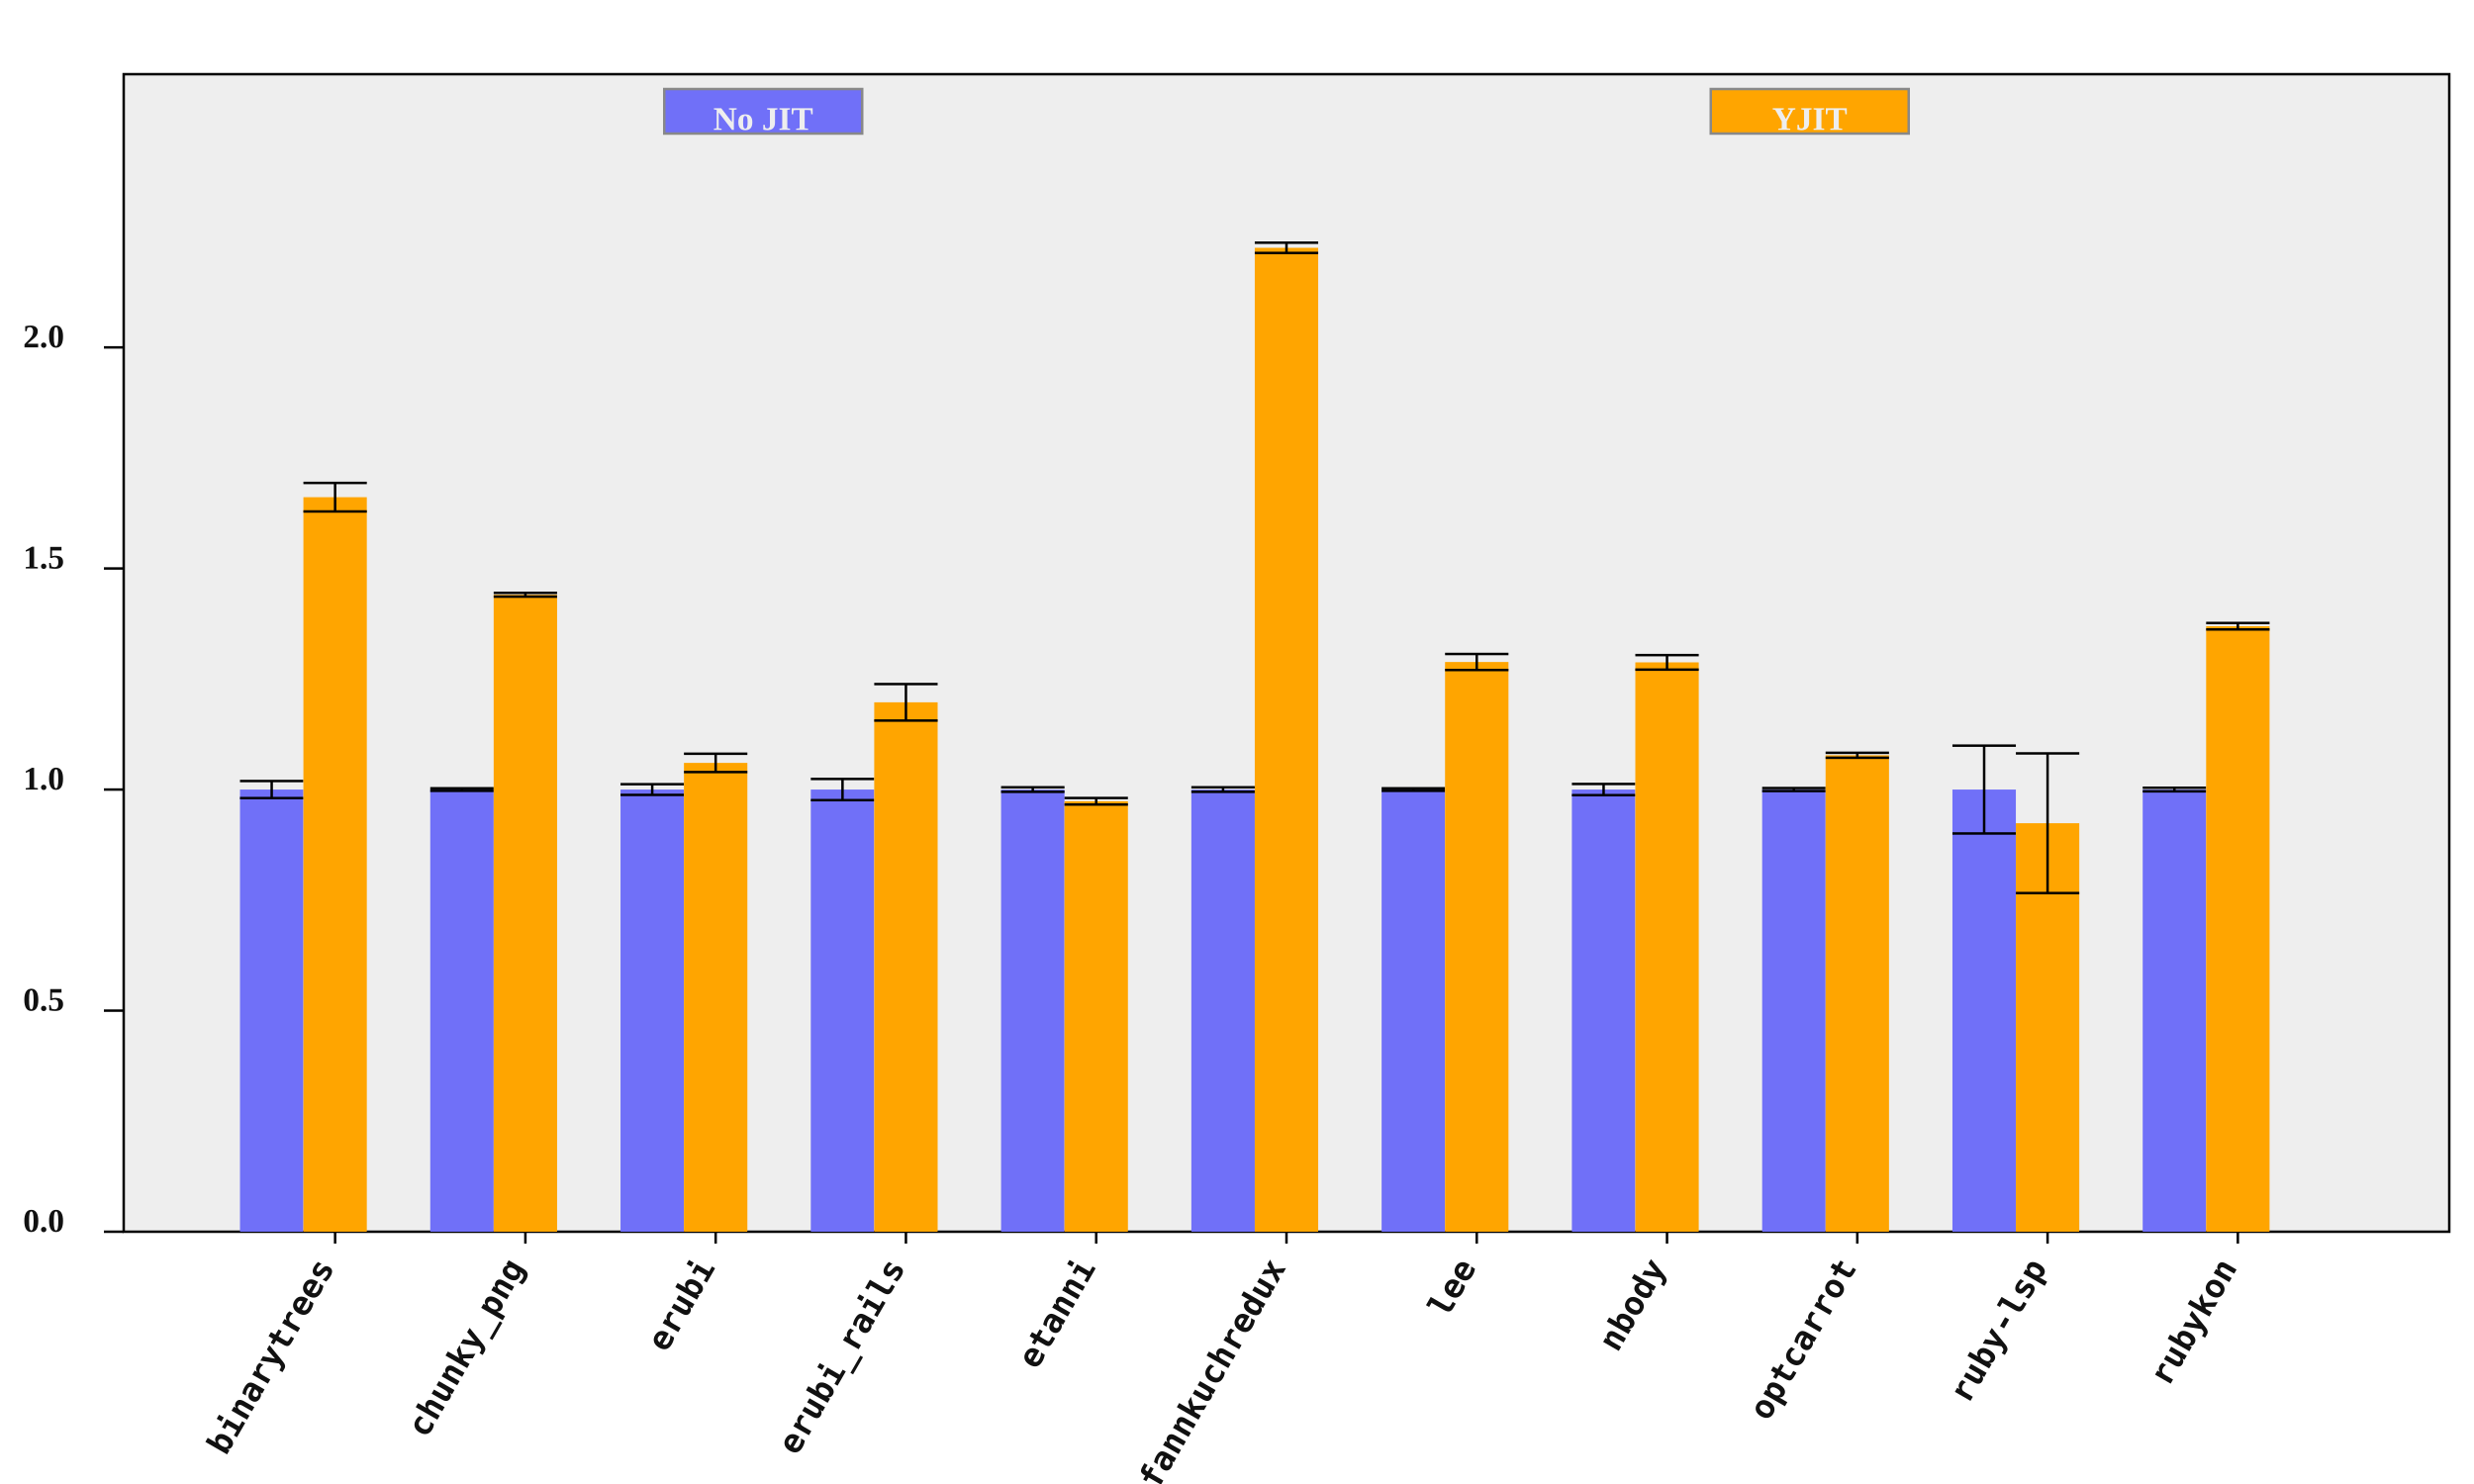
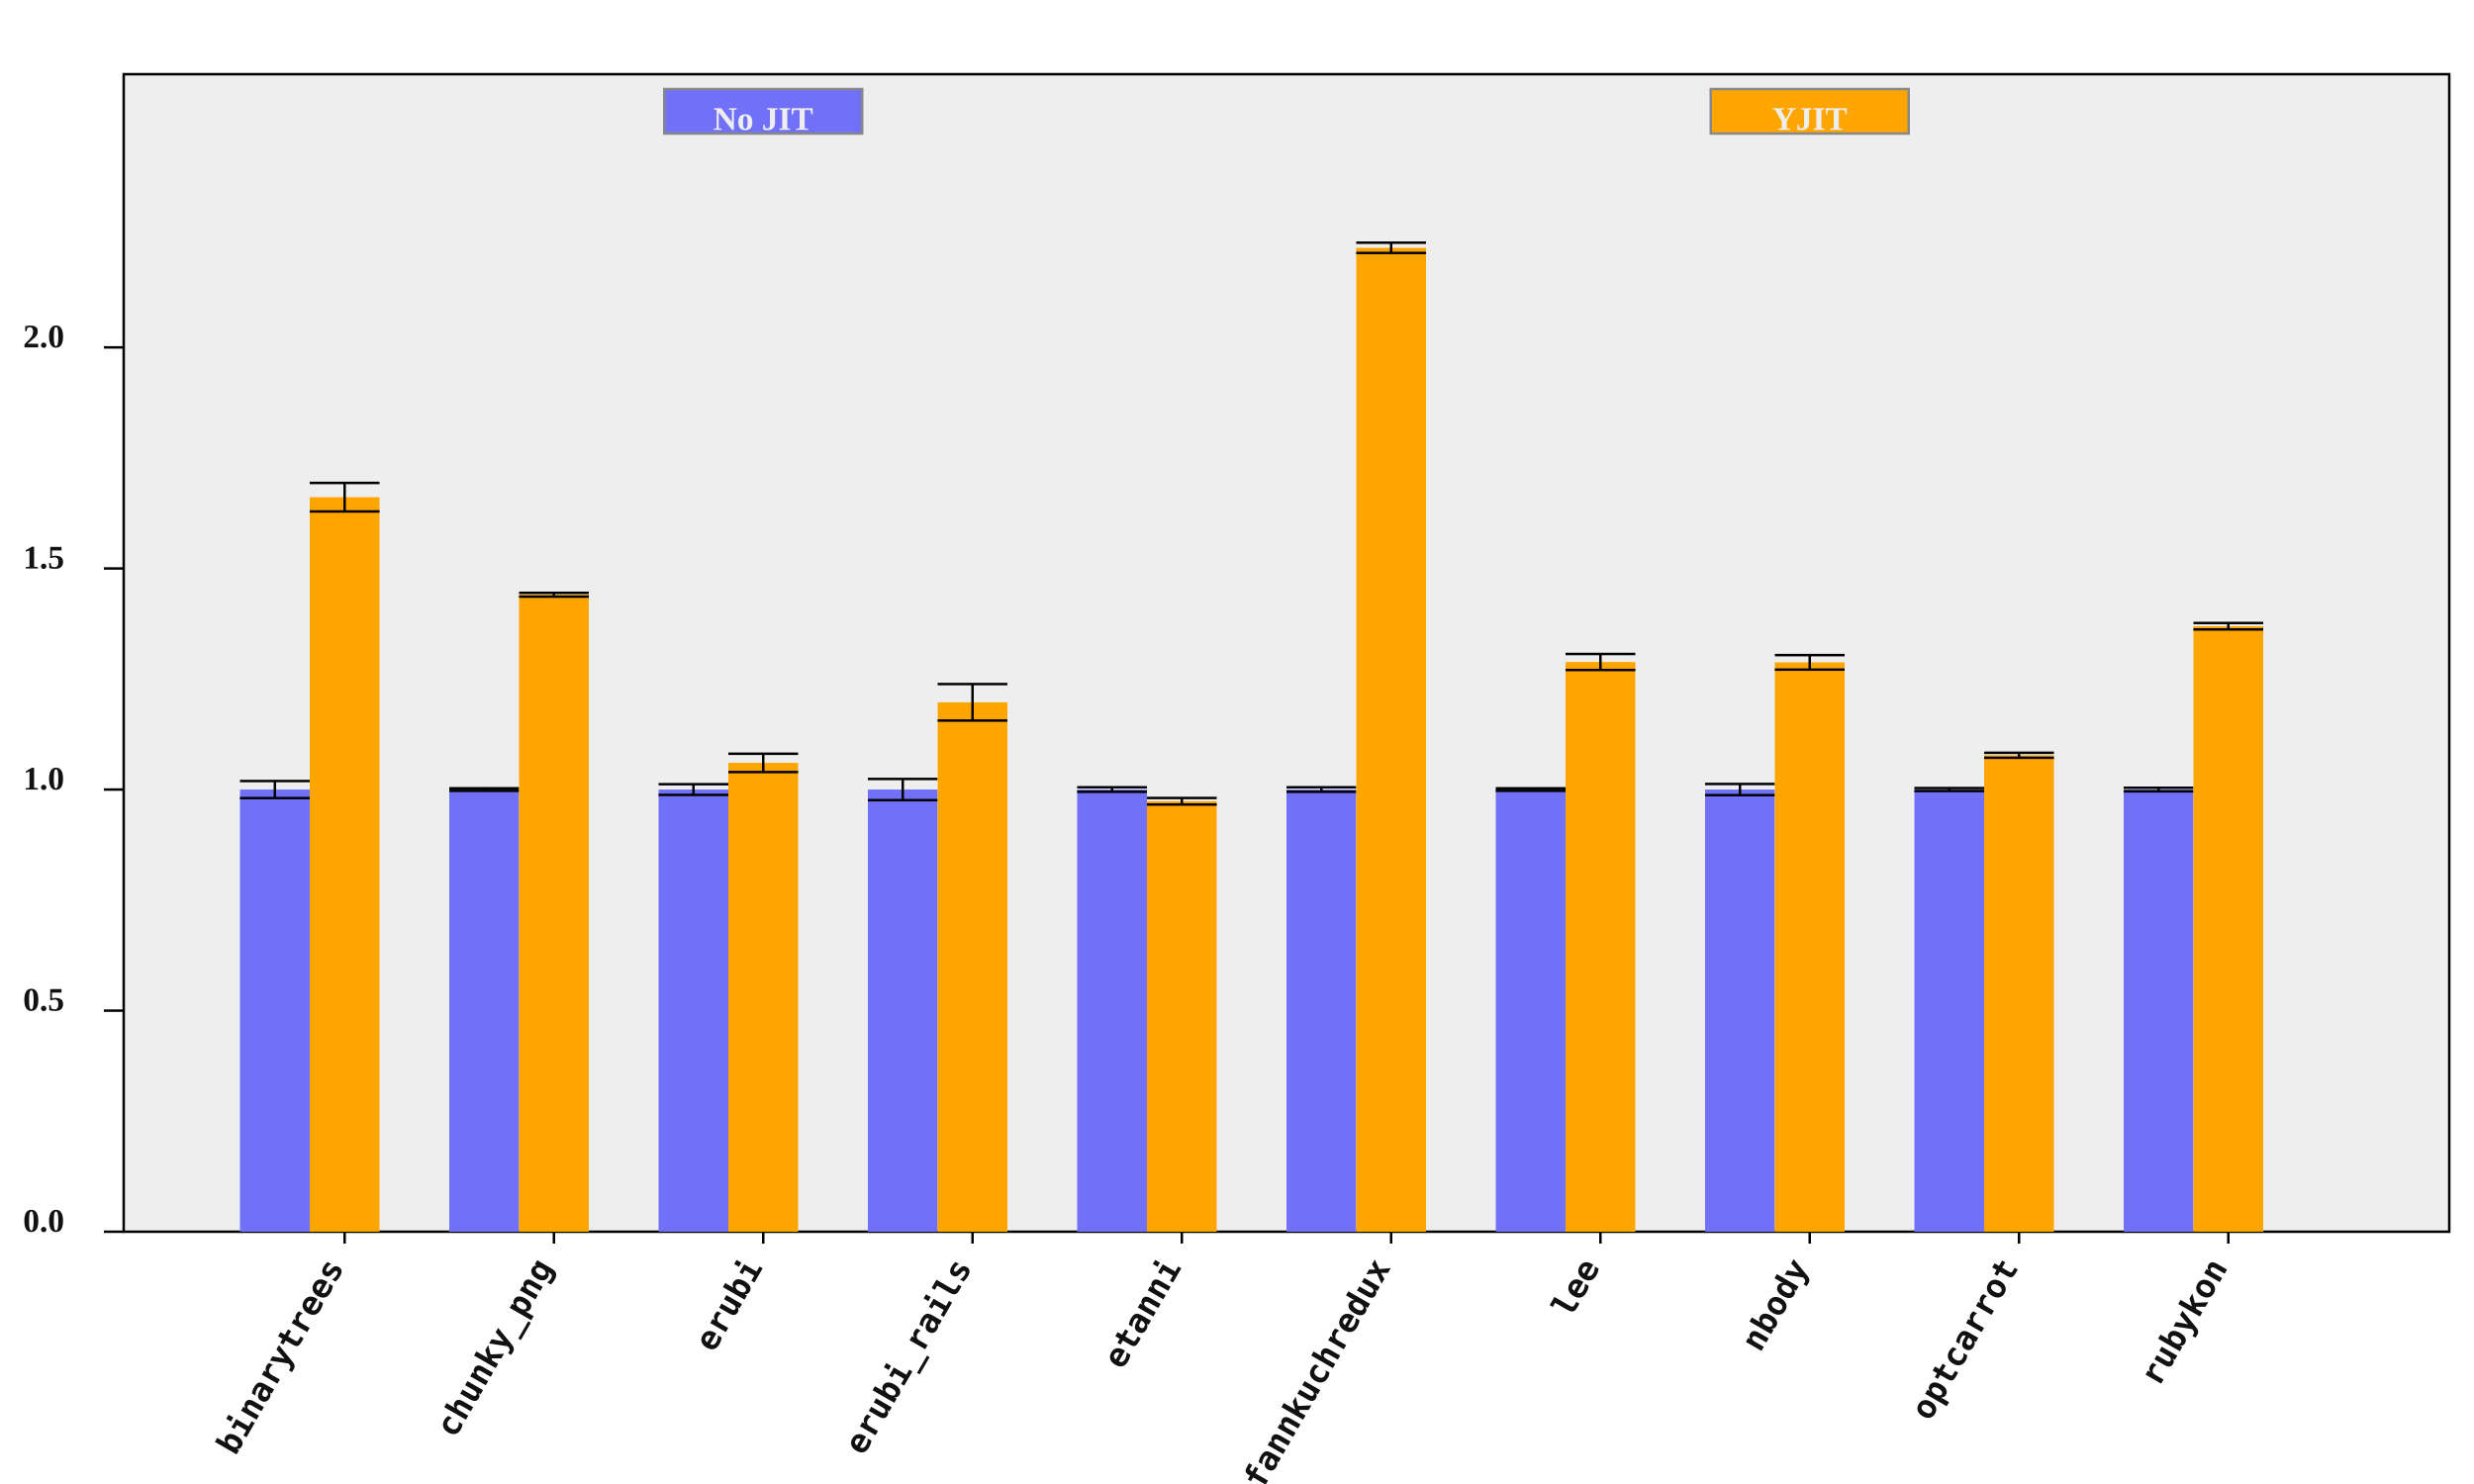
<svg xmlns="http://www.w3.org/2000/svg" viewBox="0 0 1000 600" width="100%" height="100%">
  <rect x="50.0" y="30.0" width="940.0" height="468" stroke="#000" fill="#EEE" />
  <line x1="42.0" y1="498" x2="50.0" y2="498" stroke="#000" />
  <text x="26" y="498" text-anchor="end" font-weight="bold" font-size="small" fill="#111">
0.0
</text>
  <line x1="42.0" y1="408.614" x2="50.0" y2="408.614" stroke="#000" />
  <text x="26" y="408.614" text-anchor="end" font-weight="bold" font-size="small" fill="#111">
0.5
</text>
  <line x1="42.0" y1="319.227" x2="50.0" y2="319.227" stroke="#000" />
  <text x="26" y="319.227" text-anchor="end" font-weight="bold" font-size="small" fill="#111">
1.0
</text>
  <line x1="42.0" y1="229.841" x2="50.0" y2="229.841" stroke="#000" />
  <text x="26" y="229.841" text-anchor="end" font-weight="bold" font-size="small" fill="#111">
1.5
</text>
  <line x1="42.0" y1="140.455" x2="50.0" y2="140.455" stroke="#000" />
  <text x="26" y="140.455" text-anchor="end" font-weight="bold" font-size="small" fill="#111">
2.0
</text>
  <rect x="268.5" y="36" width="80.0" height="18.0" fill="#7070f8" stroke="#888" />
  <text x="308.5" y="52.5" font-size="small" text-anchor="middle" font-weight="bold" fill="#EEE">
No JIT
</text>
  <rect x="691.5" y="36" width="80.0" height="18.0" fill="orange" stroke="#888" />
  <text x="731.5" y="52.5" font-size="small" text-anchor="middle" font-weight="bold" fill="#EEE">
YJIT
</text>
-   <rect x="97.0" y="319.227" width="25.636" height="178.773" fill="#7070f8" data-tooltip="1.00x baseline speed (No JIT)" />
-   <line x1="97.0" y1="315.776" x2="122.636" y2="315.776" stroke="#000" />
-   <line x1="97.0" y1="322.678" x2="122.636" y2="322.678" stroke="#000" />
-   <line x1="109.818" y1="315.776" x2="109.818" y2="322.678" stroke="#000" />
-   <rect x="122.636" y="201.023" width="25.636" height="296.977" fill="orange" data-tooltip="1.66x baseline speed (YJIT)" />
-   <line x1="122.636" y1="195.254" x2="148.273" y2="195.254" stroke="#000" />
-   <line x1="122.636" y1="206.793" x2="148.273" y2="206.793" stroke="#000" />
-   <line x1="135.455" y1="195.254" x2="135.455" y2="206.793" stroke="#000" />
-   <line x1="135.455" y1="498.0" x2="135.455" y2="502.8" stroke="#000" />
-   <text x="135.455" y="512.4" fill="#111" font-size="small" font-family="monospace" font-weight="bold" text-anchor="end" transform="rotate(-60, 135.4545, 512.4)">
+   <rect x="97.0" y="319.227" width="28.2" height="178.773" fill="#7070f8" data-tooltip="1.00x baseline speed (No JIT)" />
+   <line x1="97.0" y1="315.776" x2="125.2" y2="315.776" stroke="#000" />
+   <line x1="97.0" y1="322.678" x2="125.2" y2="322.678" stroke="#000" />
+   <line x1="111.1" y1="315.776" x2="111.1" y2="322.678" stroke="#000" />
+   <rect x="125.2" y="201.023" width="28.2" height="296.977" fill="orange" data-tooltip="1.66x baseline speed (YJIT)" />
+   <line x1="125.2" y1="195.254" x2="153.4" y2="195.254" stroke="#000" />
+   <line x1="125.2" y1="206.793" x2="153.4" y2="206.793" stroke="#000" />
+   <line x1="139.3" y1="195.254" x2="139.3" y2="206.793" stroke="#000" />
+   <line x1="139.3" y1="498.0" x2="139.3" y2="502.8" stroke="#000" />
+   <text x="139.3" y="512.4" fill="#111" font-size="small" font-family="monospace" font-weight="bold" text-anchor="end" transform="rotate(-60, 139.3, 512.4)">
binarytrees
</text>
-   <rect x="173.909" y="319.227" width="25.636" height="178.773" fill="#7070f8" data-tooltip="1.00x baseline speed (No JIT)" />
-   <line x1="173.909" y1="318.713" x2="199.545" y2="318.713" stroke="#000" />
-   <line x1="173.909" y1="319.742" x2="199.545" y2="319.742" stroke="#000" />
-   <line x1="186.727" y1="318.713" x2="186.727" y2="319.742" stroke="#000" />
-   <rect x="199.545" y="240.468" width="25.636" height="257.532" fill="orange" data-tooltip="1.44x baseline speed (YJIT)" />
-   <line x1="199.545" y1="239.705" x2="225.182" y2="239.705" stroke="#000" />
-   <line x1="199.545" y1="241.23" x2="225.182" y2="241.23" stroke="#000" />
-   <line x1="212.364" y1="239.705" x2="212.364" y2="241.23" stroke="#000" />
-   <line x1="212.364" y1="498.0" x2="212.364" y2="502.8" stroke="#000" />
-   <text x="212.364" y="512.4" fill="#111" font-size="small" font-family="monospace" font-weight="bold" text-anchor="end" transform="rotate(-60, 212.3636, 512.4)">
+   <rect x="181.6" y="319.227" width="28.2" height="178.773" fill="#7070f8" data-tooltip="1.00x baseline speed (No JIT)" />
+   <line x1="181.6" y1="318.713" x2="209.8" y2="318.713" stroke="#000" />
+   <line x1="181.6" y1="319.742" x2="209.8" y2="319.742" stroke="#000" />
+   <line x1="195.7" y1="318.713" x2="195.7" y2="319.742" stroke="#000" />
+   <rect x="209.8" y="240.468" width="28.2" height="257.532" fill="orange" data-tooltip="1.44x baseline speed (YJIT)" />
+   <line x1="209.8" y1="239.705" x2="238.0" y2="239.705" stroke="#000" />
+   <line x1="209.8" y1="241.23" x2="238.0" y2="241.23" stroke="#000" />
+   <line x1="223.9" y1="239.705" x2="223.9" y2="241.23" stroke="#000" />
+   <line x1="223.9" y1="498.0" x2="223.9" y2="502.8" stroke="#000" />
+   <text x="223.9" y="512.4" fill="#111" font-size="small" font-family="monospace" font-weight="bold" text-anchor="end" transform="rotate(-60, 223.9, 512.4)">
chunky_png
</text>
-   <rect x="250.818" y="319.227" width="25.636" height="178.773" fill="#7070f8" data-tooltip="1.00x baseline speed (No JIT)" />
-   <line x1="250.818" y1="317.065" x2="276.455" y2="317.065" stroke="#000" />
-   <line x1="250.818" y1="321.39" x2="276.455" y2="321.39" stroke="#000" />
-   <line x1="263.636" y1="317.065" x2="263.636" y2="321.39" stroke="#000" />
-   <rect x="276.455" y="308.449" width="25.636" height="189.551" fill="orange" data-tooltip="1.06x baseline speed (YJIT)" />
-   <line x1="276.455" y1="304.743" x2="302.091" y2="304.743" stroke="#000" />
-   <line x1="276.455" y1="312.155" x2="302.091" y2="312.155" stroke="#000" />
-   <line x1="289.273" y1="304.743" x2="289.273" y2="312.155" stroke="#000" />
-   <line x1="289.273" y1="498.0" x2="289.273" y2="502.8" stroke="#000" />
-   <text x="289.273" y="512.4" fill="#111" font-size="small" font-family="monospace" font-weight="bold" text-anchor="end" transform="rotate(-60, 289.2727, 512.4)">
+   <rect x="266.2" y="319.227" width="28.2" height="178.773" fill="#7070f8" data-tooltip="1.00x baseline speed (No JIT)" />
+   <line x1="266.2" y1="317.065" x2="294.4" y2="317.065" stroke="#000" />
+   <line x1="266.2" y1="321.39" x2="294.4" y2="321.39" stroke="#000" />
+   <line x1="280.3" y1="317.065" x2="280.3" y2="321.39" stroke="#000" />
+   <rect x="294.4" y="308.449" width="28.2" height="189.551" fill="orange" data-tooltip="1.06x baseline speed (YJIT)" />
+   <line x1="294.4" y1="304.743" x2="322.6" y2="304.743" stroke="#000" />
+   <line x1="294.4" y1="312.155" x2="322.6" y2="312.155" stroke="#000" />
+   <line x1="308.5" y1="304.743" x2="308.5" y2="312.155" stroke="#000" />
+   <line x1="308.5" y1="498.0" x2="308.5" y2="502.8" stroke="#000" />
+   <text x="308.5" y="512.4" fill="#111" font-size="small" font-family="monospace" font-weight="bold" text-anchor="end" transform="rotate(-60, 308.5, 512.4)">
erubi
</text>
-   <rect x="327.727" y="319.227" width="25.636" height="178.773" fill="#7070f8" data-tooltip="1.00x baseline speed (No JIT)" />
-   <line x1="327.727" y1="314.941" x2="353.364" y2="314.941" stroke="#000" />
-   <line x1="327.727" y1="323.514" x2="353.364" y2="323.514" stroke="#000" />
-   <line x1="340.545" y1="314.941" x2="340.545" y2="323.514" stroke="#000" />
-   <rect x="353.364" y="283.956" width="25.636" height="214.044" fill="orange" data-tooltip="1.20x baseline speed (YJIT)" />
-   <line x1="353.364" y1="276.576" x2="379.0" y2="276.576" stroke="#000" />
-   <line x1="353.364" y1="291.337" x2="379.0" y2="291.337" stroke="#000" />
-   <line x1="366.182" y1="276.576" x2="366.182" y2="291.337" stroke="#000" />
-   <line x1="366.182" y1="498.0" x2="366.182" y2="502.8" stroke="#000" />
-   <text x="366.182" y="512.4" fill="#111" font-size="small" font-family="monospace" font-weight="bold" text-anchor="end" transform="rotate(-60, 366.1818, 512.4)">
+   <rect x="350.8" y="319.227" width="28.2" height="178.773" fill="#7070f8" data-tooltip="1.00x baseline speed (No JIT)" />
+   <line x1="350.8" y1="314.941" x2="379.0" y2="314.941" stroke="#000" />
+   <line x1="350.8" y1="323.514" x2="379.0" y2="323.514" stroke="#000" />
+   <line x1="364.9" y1="314.941" x2="364.9" y2="323.514" stroke="#000" />
+   <rect x="379.0" y="283.956" width="28.2" height="214.044" fill="orange" data-tooltip="1.20x baseline speed (YJIT)" />
+   <line x1="379.0" y1="276.576" x2="407.2" y2="276.576" stroke="#000" />
+   <line x1="379.0" y1="291.337" x2="407.2" y2="291.337" stroke="#000" />
+   <line x1="393.1" y1="276.576" x2="393.1" y2="291.337" stroke="#000" />
+   <line x1="393.1" y1="498.0" x2="393.1" y2="502.8" stroke="#000" />
+   <text x="393.1" y="512.4" fill="#111" font-size="small" font-family="monospace" font-weight="bold" text-anchor="end" transform="rotate(-60, 393.1, 512.4)">
erubi_rails
</text>
-   <rect x="404.636" y="319.227" width="25.636" height="178.773" fill="#7070f8" data-tooltip="1.00x baseline speed (No JIT)" />
-   <line x1="404.636" y1="318.312" x2="430.273" y2="318.312" stroke="#000" />
-   <line x1="404.636" y1="320.143" x2="430.273" y2="320.143" stroke="#000" />
-   <line x1="417.455" y1="318.312" x2="417.455" y2="320.143" stroke="#000" />
-   <rect x="430.273" y="323.963" width="25.636" height="174.037" fill="orange" data-tooltip="0.97x baseline speed (YJIT)" />
-   <line x1="430.273" y1="322.641" x2="455.909" y2="322.641" stroke="#000" />
-   <line x1="430.273" y1="325.286" x2="455.909" y2="325.286" stroke="#000" />
-   <line x1="443.091" y1="322.641" x2="443.091" y2="325.286" stroke="#000" />
-   <line x1="443.091" y1="498.0" x2="443.091" y2="502.8" stroke="#000" />
-   <text x="443.091" y="512.4" fill="#111" font-size="small" font-family="monospace" font-weight="bold" text-anchor="end" transform="rotate(-60, 443.0909, 512.4)">
+   <rect x="435.4" y="319.227" width="28.2" height="178.773" fill="#7070f8" data-tooltip="1.00x baseline speed (No JIT)" />
+   <line x1="435.4" y1="318.312" x2="463.6" y2="318.312" stroke="#000" />
+   <line x1="435.4" y1="320.143" x2="463.6" y2="320.143" stroke="#000" />
+   <line x1="449.5" y1="318.312" x2="449.5" y2="320.143" stroke="#000" />
+   <rect x="463.6" y="323.963" width="28.2" height="174.037" fill="orange" data-tooltip="0.97x baseline speed (YJIT)" />
+   <line x1="463.6" y1="322.641" x2="491.8" y2="322.641" stroke="#000" />
+   <line x1="463.6" y1="325.286" x2="491.8" y2="325.286" stroke="#000" />
+   <line x1="477.7" y1="322.641" x2="477.7" y2="325.286" stroke="#000" />
+   <line x1="477.7" y1="498.0" x2="477.7" y2="502.8" stroke="#000" />
+   <text x="477.7" y="512.4" fill="#111" font-size="small" font-family="monospace" font-weight="bold" text-anchor="end" transform="rotate(-60, 477.7, 512.4)">
etanni
</text>
-   <rect x="481.545" y="319.227" width="25.636" height="178.773" fill="#7070f8" data-tooltip="1.00x baseline speed (No JIT)" />
-   <line x1="481.545" y1="318.313" x2="507.182" y2="318.313" stroke="#000" />
-   <line x1="481.545" y1="320.142" x2="507.182" y2="320.142" stroke="#000" />
-   <line x1="494.364" y1="318.313" x2="494.364" y2="320.142" stroke="#000" />
-   <rect x="507.182" y="100.2" width="25.636" height="397.8" fill="orange" data-tooltip="2.23x baseline speed (YJIT)" />
-   <line x1="507.182" y1="98.123" x2="532.818" y2="98.123" stroke="#000" />
-   <line x1="507.182" y1="102.277" x2="532.818" y2="102.277" stroke="#000" />
-   <line x1="520" y1="98.123" x2="520" y2="102.277" stroke="#000" />
-   <line x1="520.0" y1="498.0" x2="520.0" y2="502.8" stroke="#000" />
-   <text x="520.0" y="512.4" fill="#111" font-size="small" font-family="monospace" font-weight="bold" text-anchor="end" transform="rotate(-60, 520.0, 512.4)">
+   <rect x="520.0" y="319.227" width="28.2" height="178.773" fill="#7070f8" data-tooltip="1.00x baseline speed (No JIT)" />
+   <line x1="520.0" y1="318.313" x2="548.2" y2="318.313" stroke="#000" />
+   <line x1="520.0" y1="320.142" x2="548.2" y2="320.142" stroke="#000" />
+   <line x1="534.1" y1="318.313" x2="534.1" y2="320.142" stroke="#000" />
+   <rect x="548.2" y="100.2" width="28.2" height="397.8" fill="orange" data-tooltip="2.23x baseline speed (YJIT)" />
+   <line x1="548.2" y1="98.123" x2="576.4" y2="98.123" stroke="#000" />
+   <line x1="548.2" y1="102.277" x2="576.4" y2="102.277" stroke="#000" />
+   <line x1="562.3" y1="98.123" x2="562.3" y2="102.277" stroke="#000" />
+   <line x1="562.3" y1="498.0" x2="562.3" y2="502.8" stroke="#000" />
+   <text x="562.3" y="512.4" fill="#111" font-size="small" font-family="monospace" font-weight="bold" text-anchor="end" transform="rotate(-60, 562.3, 512.4)">
fannkuchredux
</text>
-   <rect x="558.455" y="319.227" width="25.636" height="178.773" fill="#7070f8" data-tooltip="1.00x baseline speed (No JIT)" />
-   <line x1="558.455" y1="318.718" x2="584.091" y2="318.718" stroke="#000" />
-   <line x1="558.455" y1="319.737" x2="584.091" y2="319.737" stroke="#000" />
-   <line x1="571.273" y1="318.718" x2="571.273" y2="319.737" stroke="#000" />
-   <rect x="584.091" y="267.653" width="25.636" height="230.347" fill="orange" data-tooltip="1.29x baseline speed (YJIT)" />
-   <line x1="584.091" y1="264.412" x2="609.727" y2="264.412" stroke="#000" />
-   <line x1="584.091" y1="270.893" x2="609.727" y2="270.893" stroke="#000" />
-   <line x1="596.909" y1="264.412" x2="596.909" y2="270.893" stroke="#000" />
-   <line x1="596.909" y1="498.0" x2="596.909" y2="502.8" stroke="#000" />
-   <text x="596.909" y="512.4" fill="#111" font-size="small" font-family="monospace" font-weight="bold" text-anchor="end" transform="rotate(-60, 596.9091, 512.4)">
+   <rect x="604.6" y="319.227" width="28.2" height="178.773" fill="#7070f8" data-tooltip="1.00x baseline speed (No JIT)" />
+   <line x1="604.6" y1="318.718" x2="632.8" y2="318.718" stroke="#000" />
+   <line x1="604.6" y1="319.737" x2="632.8" y2="319.737" stroke="#000" />
+   <line x1="618.7" y1="318.718" x2="618.7" y2="319.737" stroke="#000" />
+   <rect x="632.8" y="267.653" width="28.2" height="230.347" fill="orange" data-tooltip="1.29x baseline speed (YJIT)" />
+   <line x1="632.8" y1="264.412" x2="661" y2="264.412" stroke="#000" />
+   <line x1="632.8" y1="270.893" x2="661" y2="270.893" stroke="#000" />
+   <line x1="646.9" y1="264.412" x2="646.9" y2="270.893" stroke="#000" />
+   <line x1="646.9" y1="498.0" x2="646.9" y2="502.8" stroke="#000" />
+   <text x="646.9" y="512.4" fill="#111" font-size="small" font-family="monospace" font-weight="bold" text-anchor="end" transform="rotate(-60, 646.9, 512.4)">
lee
</text>
-   <rect x="635.364" y="319.227" width="25.636" height="178.773" fill="#7070f8" data-tooltip="1.00x baseline speed (No JIT)" />
-   <line x1="635.364" y1="316.967" x2="661.0" y2="316.967" stroke="#000" />
-   <line x1="635.364" y1="321.488" x2="661.0" y2="321.488" stroke="#000" />
-   <line x1="648.182" y1="316.967" x2="648.182" y2="321.488" stroke="#000" />
-   <rect x="661.0" y="267.803" width="25.636" height="230.197" fill="orange" data-tooltip="1.29x baseline speed (YJIT)" />
-   <line x1="661.0" y1="264.866" x2="686.636" y2="264.866" stroke="#000" />
-   <line x1="661.0" y1="270.739" x2="686.636" y2="270.739" stroke="#000" />
-   <line x1="673.818" y1="264.866" x2="673.818" y2="270.739" stroke="#000" />
-   <line x1="673.818" y1="498.0" x2="673.818" y2="502.8" stroke="#000" />
-   <text x="673.818" y="512.4" fill="#111" font-size="small" font-family="monospace" font-weight="bold" text-anchor="end" transform="rotate(-60, 673.8182, 512.4)">
+   <rect x="689.2" y="319.227" width="28.2" height="178.773" fill="#7070f8" data-tooltip="1.00x baseline speed (No JIT)" />
+   <line x1="689.2" y1="316.967" x2="717.4" y2="316.967" stroke="#000" />
+   <line x1="689.2" y1="321.488" x2="717.4" y2="321.488" stroke="#000" />
+   <line x1="703.3" y1="316.967" x2="703.3" y2="321.488" stroke="#000" />
+   <rect x="717.4" y="267.803" width="28.2" height="230.197" fill="orange" data-tooltip="1.29x baseline speed (YJIT)" />
+   <line x1="717.4" y1="264.866" x2="745.6" y2="264.866" stroke="#000" />
+   <line x1="717.4" y1="270.739" x2="745.6" y2="270.739" stroke="#000" />
+   <line x1="731.5" y1="264.866" x2="731.5" y2="270.739" stroke="#000" />
+   <line x1="731.5" y1="498.0" x2="731.5" y2="502.8" stroke="#000" />
+   <text x="731.5" y="512.4" fill="#111" font-size="small" font-family="monospace" font-weight="bold" text-anchor="end" transform="rotate(-60, 731.5, 512.4)">
nbody
</text>
-   <rect x="712.273" y="319.227" width="25.636" height="178.773" fill="#7070f8" data-tooltip="1.00x baseline speed (No JIT)" />
-   <line x1="712.273" y1="318.623" x2="737.909" y2="318.623" stroke="#000" />
-   <line x1="712.273" y1="319.832" x2="737.909" y2="319.832" stroke="#000" />
-   <line x1="725.091" y1="318.623" x2="725.091" y2="319.832" stroke="#000" />
-   <rect x="737.909" y="305.37" width="25.636" height="192.63" fill="orange" data-tooltip="1.08x baseline speed (YJIT)" />
-   <line x1="737.909" y1="304.362" x2="763.545" y2="304.362" stroke="#000" />
-   <line x1="737.909" y1="306.377" x2="763.545" y2="306.377" stroke="#000" />
-   <line x1="750.727" y1="304.362" x2="750.727" y2="306.377" stroke="#000" />
-   <line x1="750.727" y1="498.0" x2="750.727" y2="502.8" stroke="#000" />
-   <text x="750.727" y="512.4" fill="#111" font-size="small" font-family="monospace" font-weight="bold" text-anchor="end" transform="rotate(-60, 750.7273, 512.4)">
+   <rect x="773.8" y="319.227" width="28.2" height="178.773" fill="#7070f8" data-tooltip="1.00x baseline speed (No JIT)" />
+   <line x1="773.8" y1="318.623" x2="802" y2="318.623" stroke="#000" />
+   <line x1="773.8" y1="319.832" x2="802" y2="319.832" stroke="#000" />
+   <line x1="787.9" y1="318.623" x2="787.9" y2="319.832" stroke="#000" />
+   <rect x="802" y="305.37" width="28.2" height="192.63" fill="orange" data-tooltip="1.08x baseline speed (YJIT)" />
+   <line x1="802" y1="304.362" x2="830.2" y2="304.362" stroke="#000" />
+   <line x1="802" y1="306.377" x2="830.2" y2="306.377" stroke="#000" />
+   <line x1="816.1" y1="304.362" x2="816.1" y2="306.377" stroke="#000" />
+   <line x1="816.1" y1="498.0" x2="816.1" y2="502.8" stroke="#000" />
+   <text x="816.1" y="512.4" fill="#111" font-size="small" font-family="monospace" font-weight="bold" text-anchor="end" transform="rotate(-60, 816.1, 512.4)">
optcarrot
</text>
-   <rect x="789.182" y="319.227" width="25.636" height="178.773" fill="#7070f8" data-tooltip="1.00x baseline speed (No JIT)" />
-   <line x1="789.182" y1="301.47" x2="814.818" y2="301.47" stroke="#000" />
-   <line x1="789.182" y1="336.985" x2="814.818" y2="336.985" stroke="#000" />
-   <line x1="802.0" y1="301.47" x2="802.0" y2="336.985" stroke="#000" />
-   <rect x="814.818" y="332.841" width="25.636" height="165.159" fill="orange" data-tooltip="0.92x baseline speed (YJIT)" />
-   <line x1="814.818" y1="304.603" x2="840.455" y2="304.603" stroke="#000" />
-   <line x1="814.818" y1="361.079" x2="840.455" y2="361.079" stroke="#000" />
-   <line x1="827.636" y1="304.603" x2="827.636" y2="361.079" stroke="#000" />
-   <line x1="827.636" y1="498.0" x2="827.636" y2="502.8" stroke="#000" />
-   <text x="827.636" y="512.4" fill="#111" font-size="small" font-family="monospace" font-weight="bold" text-anchor="end" transform="rotate(-60, 827.6364, 512.4)">
- ruby-lsp
- </text>
-   <rect x="866.091" y="319.227" width="25.636" height="178.773" fill="#7070f8" data-tooltip="1.00x baseline speed (No JIT)" />
-   <line x1="866.091" y1="318.499" x2="891.727" y2="318.499" stroke="#000" />
-   <line x1="866.091" y1="319.956" x2="891.727" y2="319.956" stroke="#000" />
-   <line x1="878.909" y1="318.499" x2="878.909" y2="319.956" stroke="#000" />
-   <rect x="891.727" y="253.191" width="25.636" height="244.809" fill="orange" data-tooltip="1.37x baseline speed (YJIT)" />
-   <line x1="891.727" y1="251.887" x2="917.364" y2="251.887" stroke="#000" />
-   <line x1="891.727" y1="254.495" x2="917.364" y2="254.495" stroke="#000" />
-   <line x1="904.545" y1="251.887" x2="904.545" y2="254.495" stroke="#000" />
-   <line x1="904.545" y1="498.0" x2="904.545" y2="502.8" stroke="#000" />
-   <text x="904.545" y="512.4" fill="#111" font-size="small" font-family="monospace" font-weight="bold" text-anchor="end" transform="rotate(-60, 904.5455, 512.4)">
+   <rect x="858.4" y="319.227" width="28.2" height="178.773" fill="#7070f8" data-tooltip="1.00x baseline speed (No JIT)" />
+   <line x1="858.4" y1="318.499" x2="886.6" y2="318.499" stroke="#000" />
+   <line x1="858.4" y1="319.956" x2="886.6" y2="319.956" stroke="#000" />
+   <line x1="872.5" y1="318.499" x2="872.5" y2="319.956" stroke="#000" />
+   <rect x="886.6" y="253.191" width="28.2" height="244.809" fill="orange" data-tooltip="1.37x baseline speed (YJIT)" />
+   <line x1="886.6" y1="251.887" x2="914.8" y2="251.887" stroke="#000" />
+   <line x1="886.6" y1="254.495" x2="914.8" y2="254.495" stroke="#000" />
+   <line x1="900.7" y1="251.887" x2="900.7" y2="254.495" stroke="#000" />
+   <line x1="900.7" y1="498.0" x2="900.7" y2="502.8" stroke="#000" />
+   <text x="900.7" y="512.4" fill="#111" font-size="small" font-family="monospace" font-weight="bold" text-anchor="end" transform="rotate(-60, 900.7, 512.4)">
rubykon
</text>
</svg>
